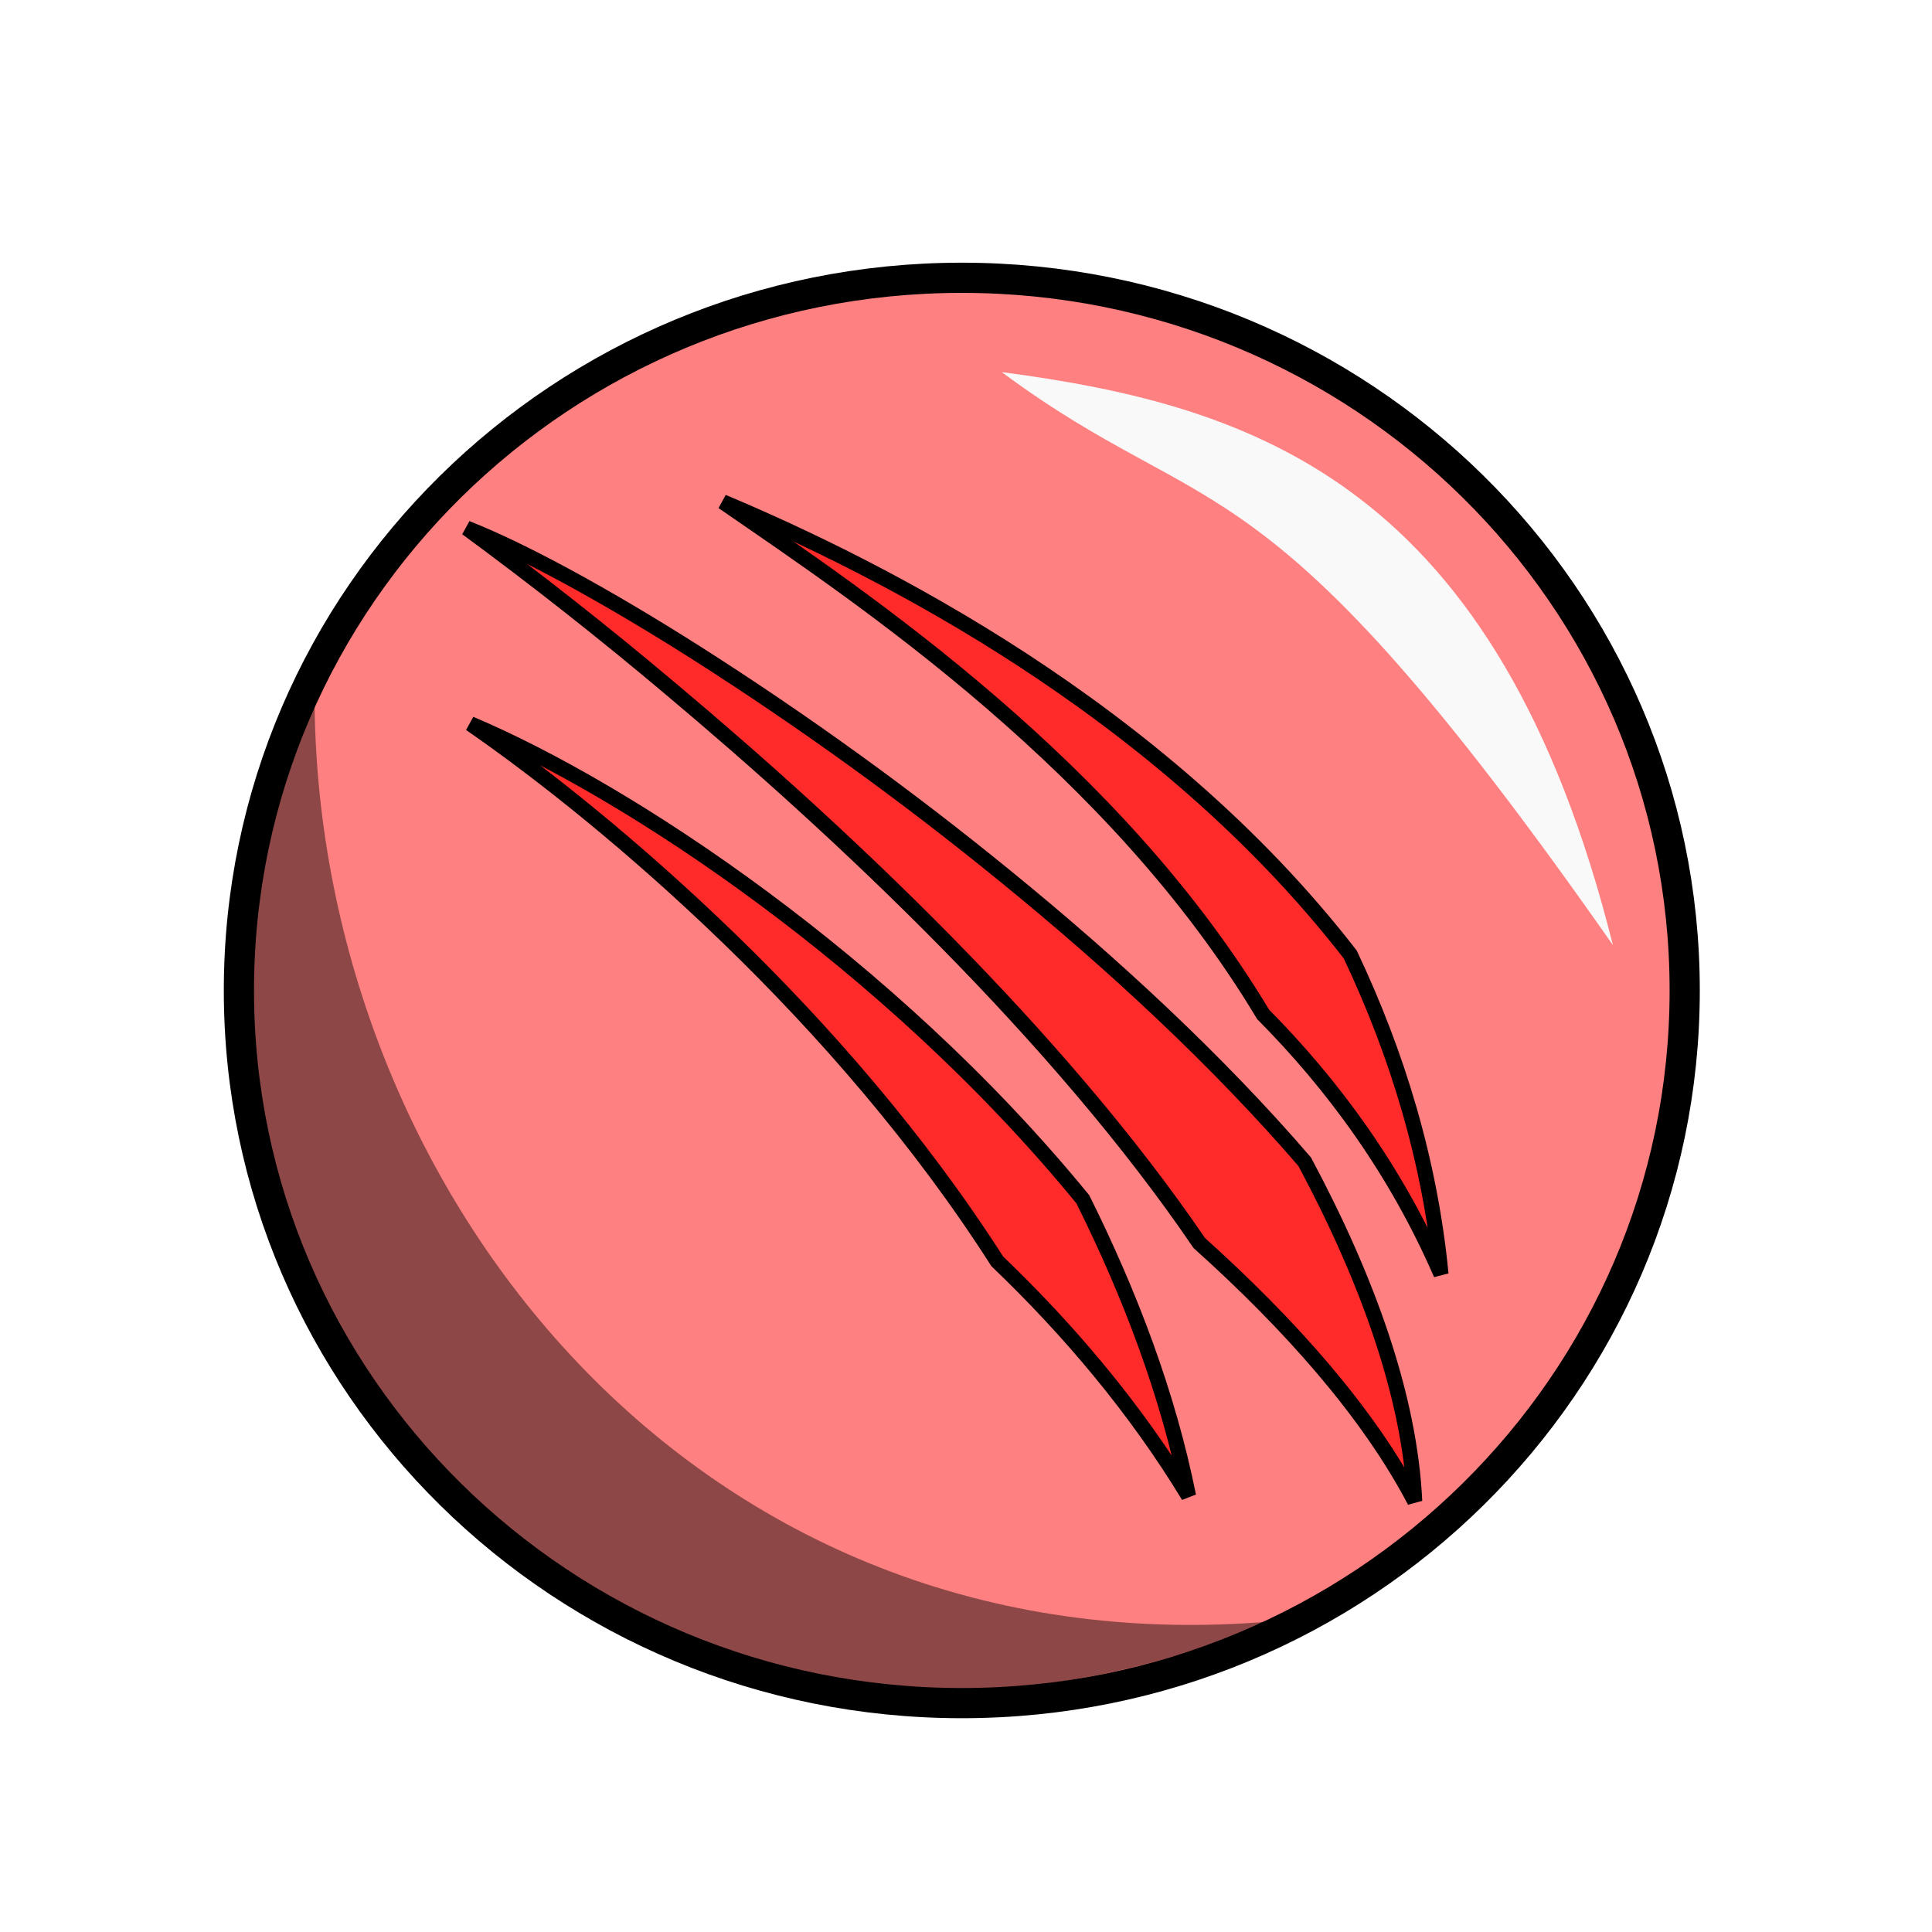
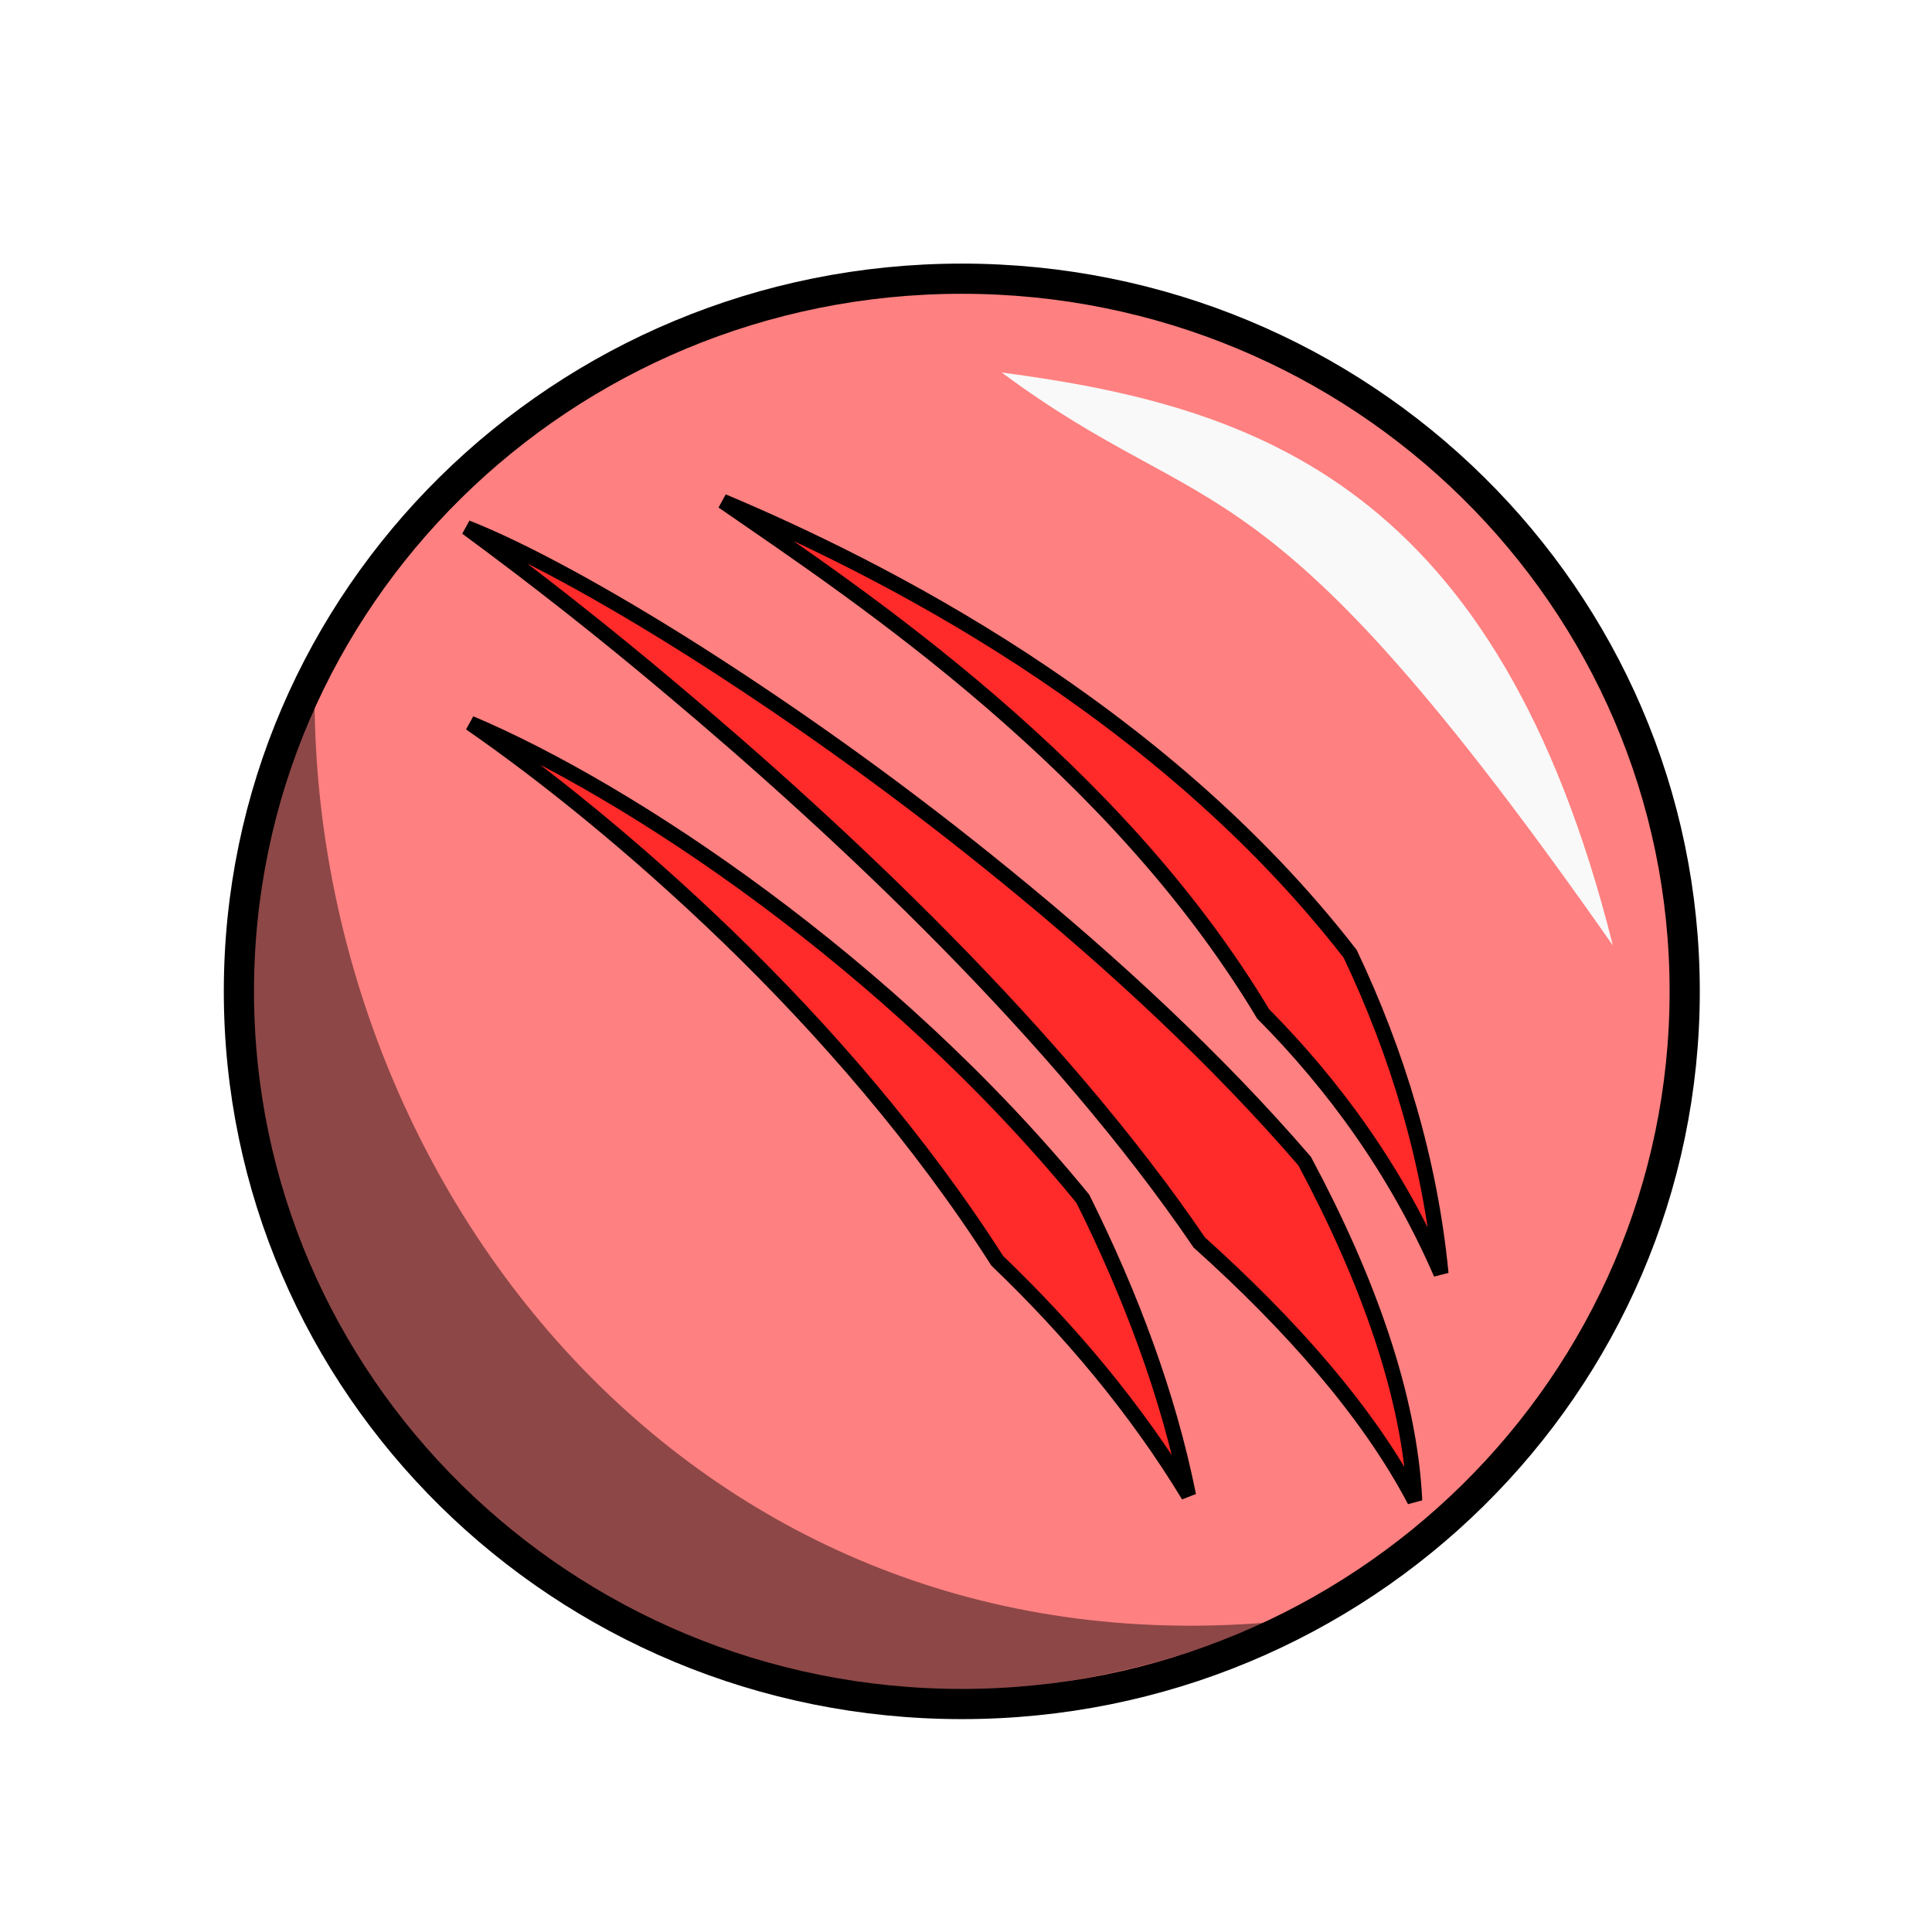
- <svg xmlns="http://www.w3.org/2000/svg" viewBox="0 0 64 64">
-   <g transform="translate(0 -988.362)">
-     <ellipse cx="31.861" cy="1021.172" fill="#ff8080" stroke="#000" stroke-linecap="round" stroke-linejoin="round" rx="23.947" ry="23.608" />
-     <path fill="#f9f9f9" fill-rule="evenodd" d="M33.183 1000.688c8.462 1.116 16.427 3.742 20.246 18.98-11.69-16.704-13.196-13.754-20.246-18.98z" />
-     <path fill-opacity=".449" fill-rule="evenodd" d="M42.087 1042.076c-21.988 9.273-40.585-11.535-31.666-30.378.168 16.137 12.616 31.992 31.666 30.378z" />
-     <path fill="#ff2a2a" fill-rule="evenodd" stroke="#000" stroke-width=".5" d="M39.372 1037.92c-.668-3.33-1.913-6.64-3.502-9.83-3.22-3.938-6.996-7.32-10.6-9.992-3.604-2.673-7.077-4.657-9.689-5.76 2.329 1.609 5.406 4.049 8.555 7.096 3.149 3.047 6.338 6.702 8.899 10.711 2.39 2.288 4.586 4.89 6.337 7.775zM47.735 1030.57c-.365-3.745-1.438-7.279-3.007-10.59-3.2-4.13-7.137-7.329-10.853-9.759-3.725-2.43-7.33-4.14-9.931-5.234 2.348 1.62 5.588 3.797 8.888 6.642 3.3 2.844 6.57 6.266 9.01 10.336 2.319 2.339 4.405 5.173 5.893 8.605zM46.864 1038.092c-.162-3.452-1.549-7.33-3.645-11.247-2.895-3.361-6.378-6.58-9.9-9.446a107.838 107.838 0 0 0-10.206-7.38c-3.138-1.994-5.871-3.462-7.653-4.161a128.826 128.826 0 0 1 6.783 5.345c2.824 2.37 6.013 5.224 9.101 8.363 3.118 3.169 6.075 6.58 8.383 9.972 2.986 2.683 5.588 5.598 7.137 8.554z" />
+ <svg xmlns="http://www.w3.org/2000/svg" version="1.1" viewBox="0 0 64 64">
+   <g transform="translate(0 -988.36)">
+     <ellipse cx="31.861" cy="1021.2" rx="23.947" ry="23.608" fill="#ff8080" stroke="#000" stroke-linecap="round" stroke-linejoin="round" />
+     <g fill-rule="evenodd">
+       <path d="m33.183 1000.7c8.462 1.116 16.427 3.742 20.246 18.98-11.69-16.704-13.196-13.754-20.246-18.98z" fill="#f9f9f9" />
+       <path d="m42.087 1042.1c-21.988 9.273-40.585-11.535-31.666-30.378 0.168 16.137 12.616 31.992 31.666 30.378z" fill-opacity=".449" />
+       <path d="m39.372 1037.9c-0.668-3.33-1.913-6.64-3.502-9.83-3.22-3.938-6.996-7.32-10.6-9.992-3.604-2.673-7.077-4.657-9.689-5.76 2.329 1.609 5.406 4.049 8.555 7.096s6.338 6.702 8.899 10.711c2.39 2.288 4.586 4.89 6.337 7.775zm8.363-7.35c-0.365-3.745-1.438-7.279-3.007-10.59-3.2-4.13-7.137-7.329-10.853-9.759-3.725-2.43-7.33-4.14-9.931-5.234 2.348 1.62 5.588 3.797 8.888 6.642 3.3 2.844 6.57 6.266 9.01 10.336 2.319 2.339 4.405 5.173 5.893 8.605zm-0.871 7.522c-0.162-3.452-1.549-7.33-3.645-11.247-2.895-3.361-6.378-6.58-9.9-9.446a107.84 107.84 0 0 0-10.206-7.38c-3.138-1.994-5.871-3.462-7.653-4.161a128.83 128.83 0 0 1 6.783 5.345c2.824 2.37 6.013 5.224 9.101 8.363 3.118 3.169 6.075 6.58 8.383 9.972 2.986 2.683 5.588 5.598 7.137 8.554z" fill="#ff2a2a" stroke="#000" stroke-width=".5" />
+     </g>
  </g>
</svg>
